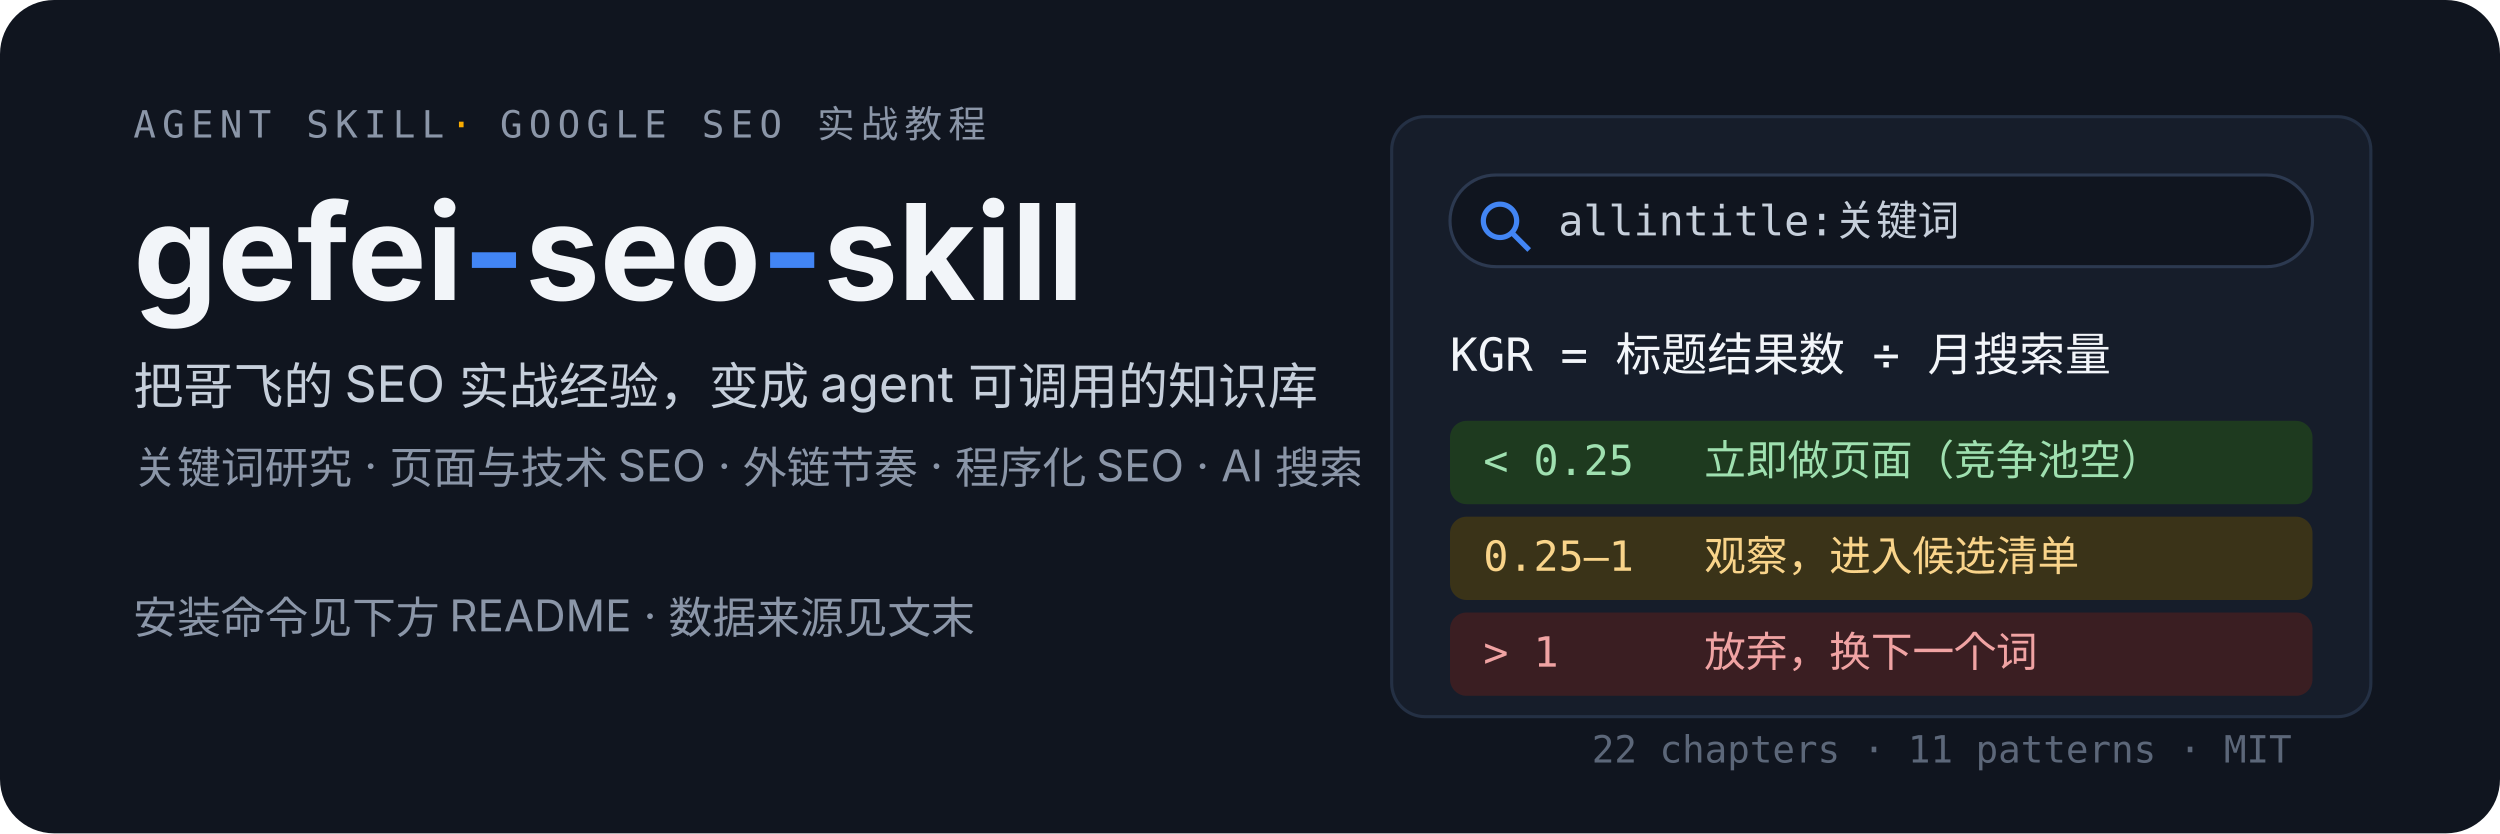
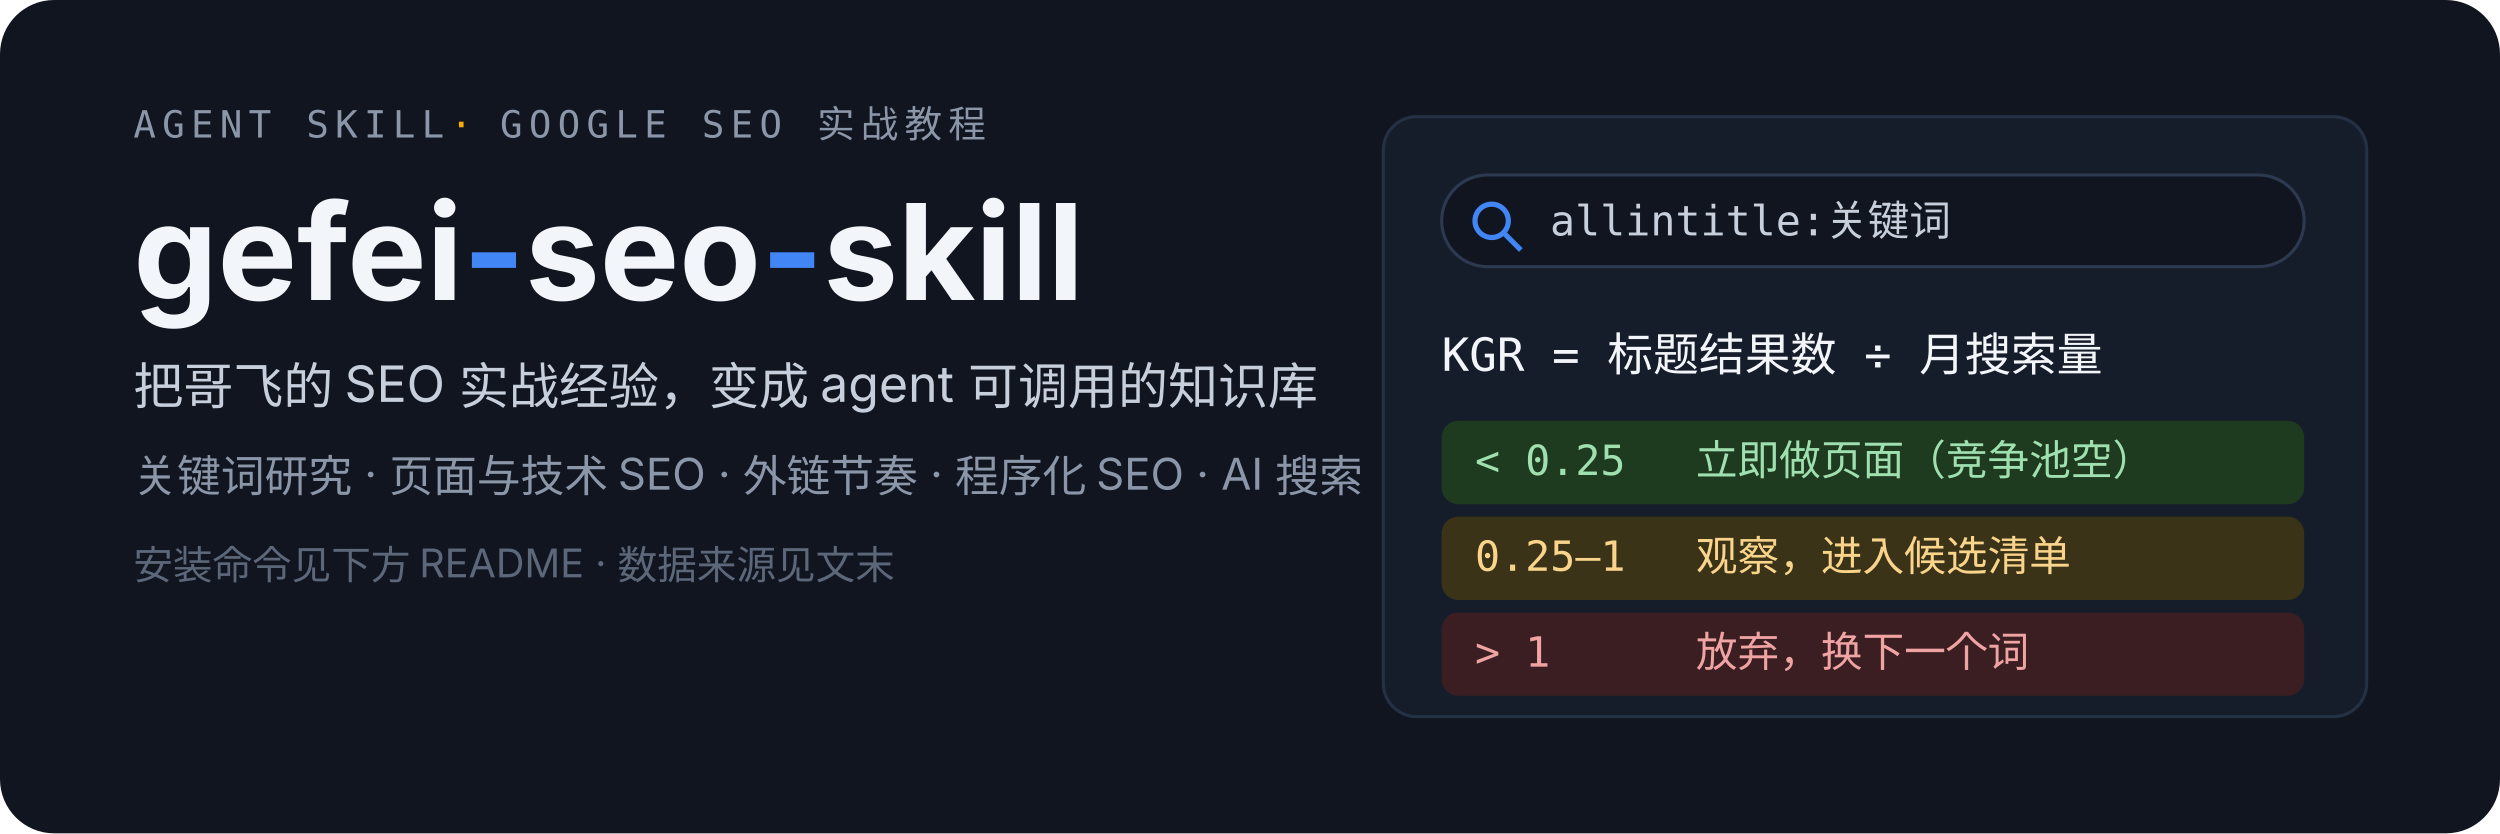
<svg xmlns="http://www.w3.org/2000/svg" width="1200" height="400" viewBox="0 0 1200 400" role="img" aria-labelledby="t d">
  <defs>
    <clipPath id="round">
      <rect width="1200" height="400" rx="26" />
    </clipPath>
  </defs>
  <g clip-path="url(#round)">
    <rect width="1200" height="400" fill="#10151F" />
  </g>
  <g transform="translate(64 66)">
    <g font-family="ui-monospace, SFMono-Regular, Menlo, monospace" font-size="18" letter-spacing="3">
      <text x="0" y="0" fill="#8B96A8">AGENT SKILL</text>
      <text x="152" y="0" fill="#F9AB00">·</text>
      <text x="176" y="0" fill="#8B96A8">GOOGLE SEO 实战教程</text>
    </g>
    <text x="0" y="78" font-family="-apple-system, BlinkMacSystemFont, Segoe UI, PingFang SC, sans-serif" font-size="64" font-weight="700" fill="#F2F5F9">
      gefei<tspan fill="#4285F4">-</tspan>seo<tspan fill="#4285F4">-</tspan>skill
    </text>
    <text x="0" y="128" font-family="-apple-system, BlinkMacSystemFont, Segoe UI, PingFang SC, sans-serif" font-size="24" fill="#C6CFDB">
      把哥飞的 SEO 实战经验，变成 agent 可调用的知识库
    </text>
-     <text x="0" y="166" font-family="-apple-system, BlinkMacSystemFont, Segoe UI, PingFang SC, sans-serif" font-size="21" fill="#8B96A8">
+     <text x="0" y="170" font-family="-apple-system, BlinkMacSystemFont, Segoe UI, PingFang SC, sans-serif" font-size="21" fill="#8B96A8">
      关键词研究 · 页面与技术 SEO · 外链节奏 · 程序化 SEO · AI 搜索
    </text>
-     <text x="0" y="238" font-family="-apple-system, BlinkMacSystemFont, Segoe UI, PingFang SC, sans-serif" font-size="21" fill="#8B96A8">
+     <text x="0" y="212" font-family="-apple-system, BlinkMacSystemFont, Segoe UI, PingFang SC, sans-serif" font-size="19" fill="#5C6779">
      安装命令见下方 README · 数据来源见文末
    </text>
  </g>
-   <g transform="translate(668 56)">
-     <rect width="470" height="288" rx="16" fill="#161D2A" stroke="#243044" stroke-width="1.5" />
+   <g transform="translate(664 56)">
+     <rect width="472" height="288" rx="16" fill="#161D2A" stroke="#243044" stroke-width="1.5" />
    <rect x="28" y="28" width="414" height="44" rx="22" fill="#10151F" stroke="#2C3950" stroke-width="1.5" />
    <circle cx="52" cy="50" r="8" fill="none" stroke="#4285F4" stroke-width="2.5" />
    <line x1="58" y1="56" x2="66" y2="64" stroke="#4285F4" stroke-width="2.5" />
    <text x="80" y="57" font-family="ui-monospace, SFMono-Regular, Menlo, monospace" font-size="20" fill="#C6CFDB">allintitle:关键词</text>
    <text x="28" y="122" font-family="ui-monospace, SFMono-Regular, Menlo, monospace" font-size="22" fill="#F2F5F9">KGR = 标题结果数 ÷ 月搜索量</text>
    <g font-family="-apple-system, BlinkMacSystemFont, Segoe UI, PingFang SC, sans-serif" font-size="20">
      <rect x="28" y="146" width="414" height="40" rx="8" fill="#1E3A1F" />
      <text x="44" y="172" fill="#9FE0B0" font-family="ui-monospace, SFMono-Regular, Menlo, monospace">&lt; 0.25</text>
      <text x="150" y="172" fill="#9FE0B0">立即做页面（竞争池空）</text>
      <rect x="28" y="192" width="414" height="40" rx="8" fill="#3A3318" />
      <text x="44" y="218" fill="#F9D48A" font-family="ui-monospace, SFMono-Regular, Menlo, monospace">0.25–1</text>
      <text x="150" y="218" fill="#F9D48A">观察，进入候选清单</text>
      <rect x="28" y="238" width="414" height="40" rx="8" fill="#3A1E22" />
      <text x="44" y="264" fill="#F0A3A3" font-family="ui-monospace, SFMono-Regular, Menlo, monospace">&gt; 1</text>
      <text x="150" y="264" fill="#F0A3A3">放弃，换下一个词</text>
    </g>
  </g>
-   <g transform="translate(1100 366)" font-family="ui-monospace, SFMono-Regular, Menlo, monospace" font-size="18">
-     <text x="0" y="0" text-anchor="end" fill="#5C6779">22 chapters · 11 patterns · MIT</text>
-   </g>
</svg>
